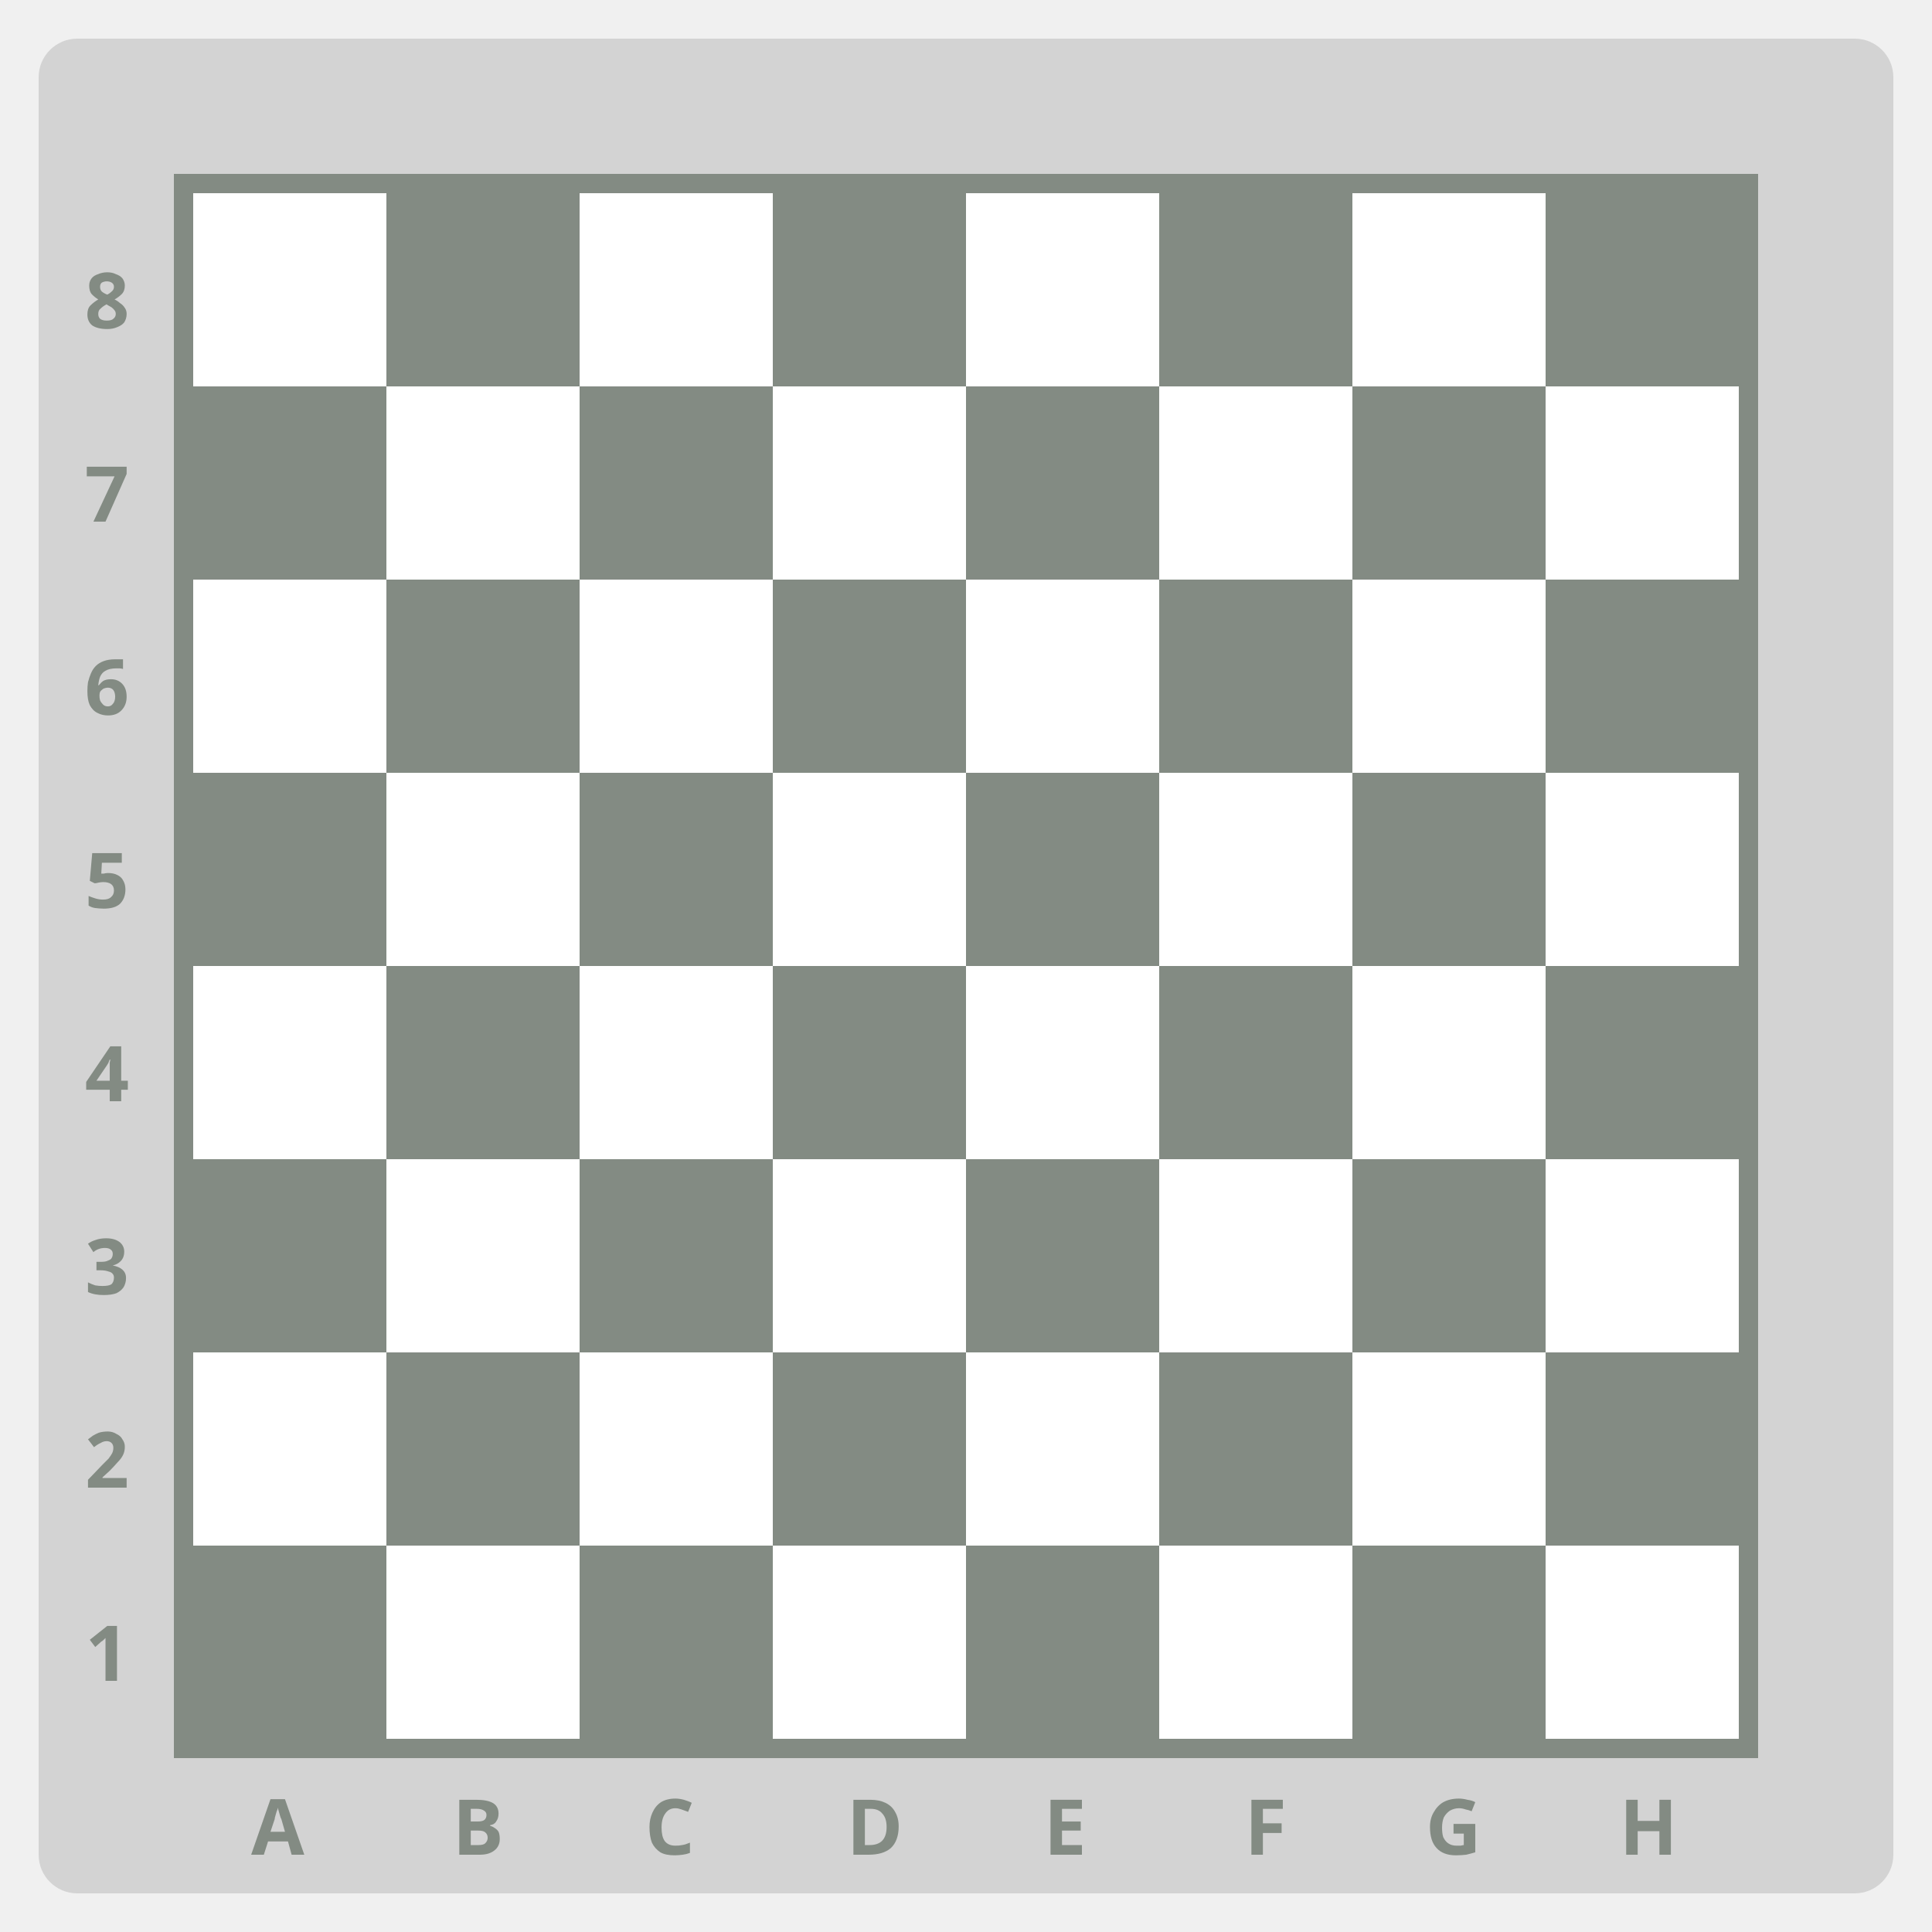
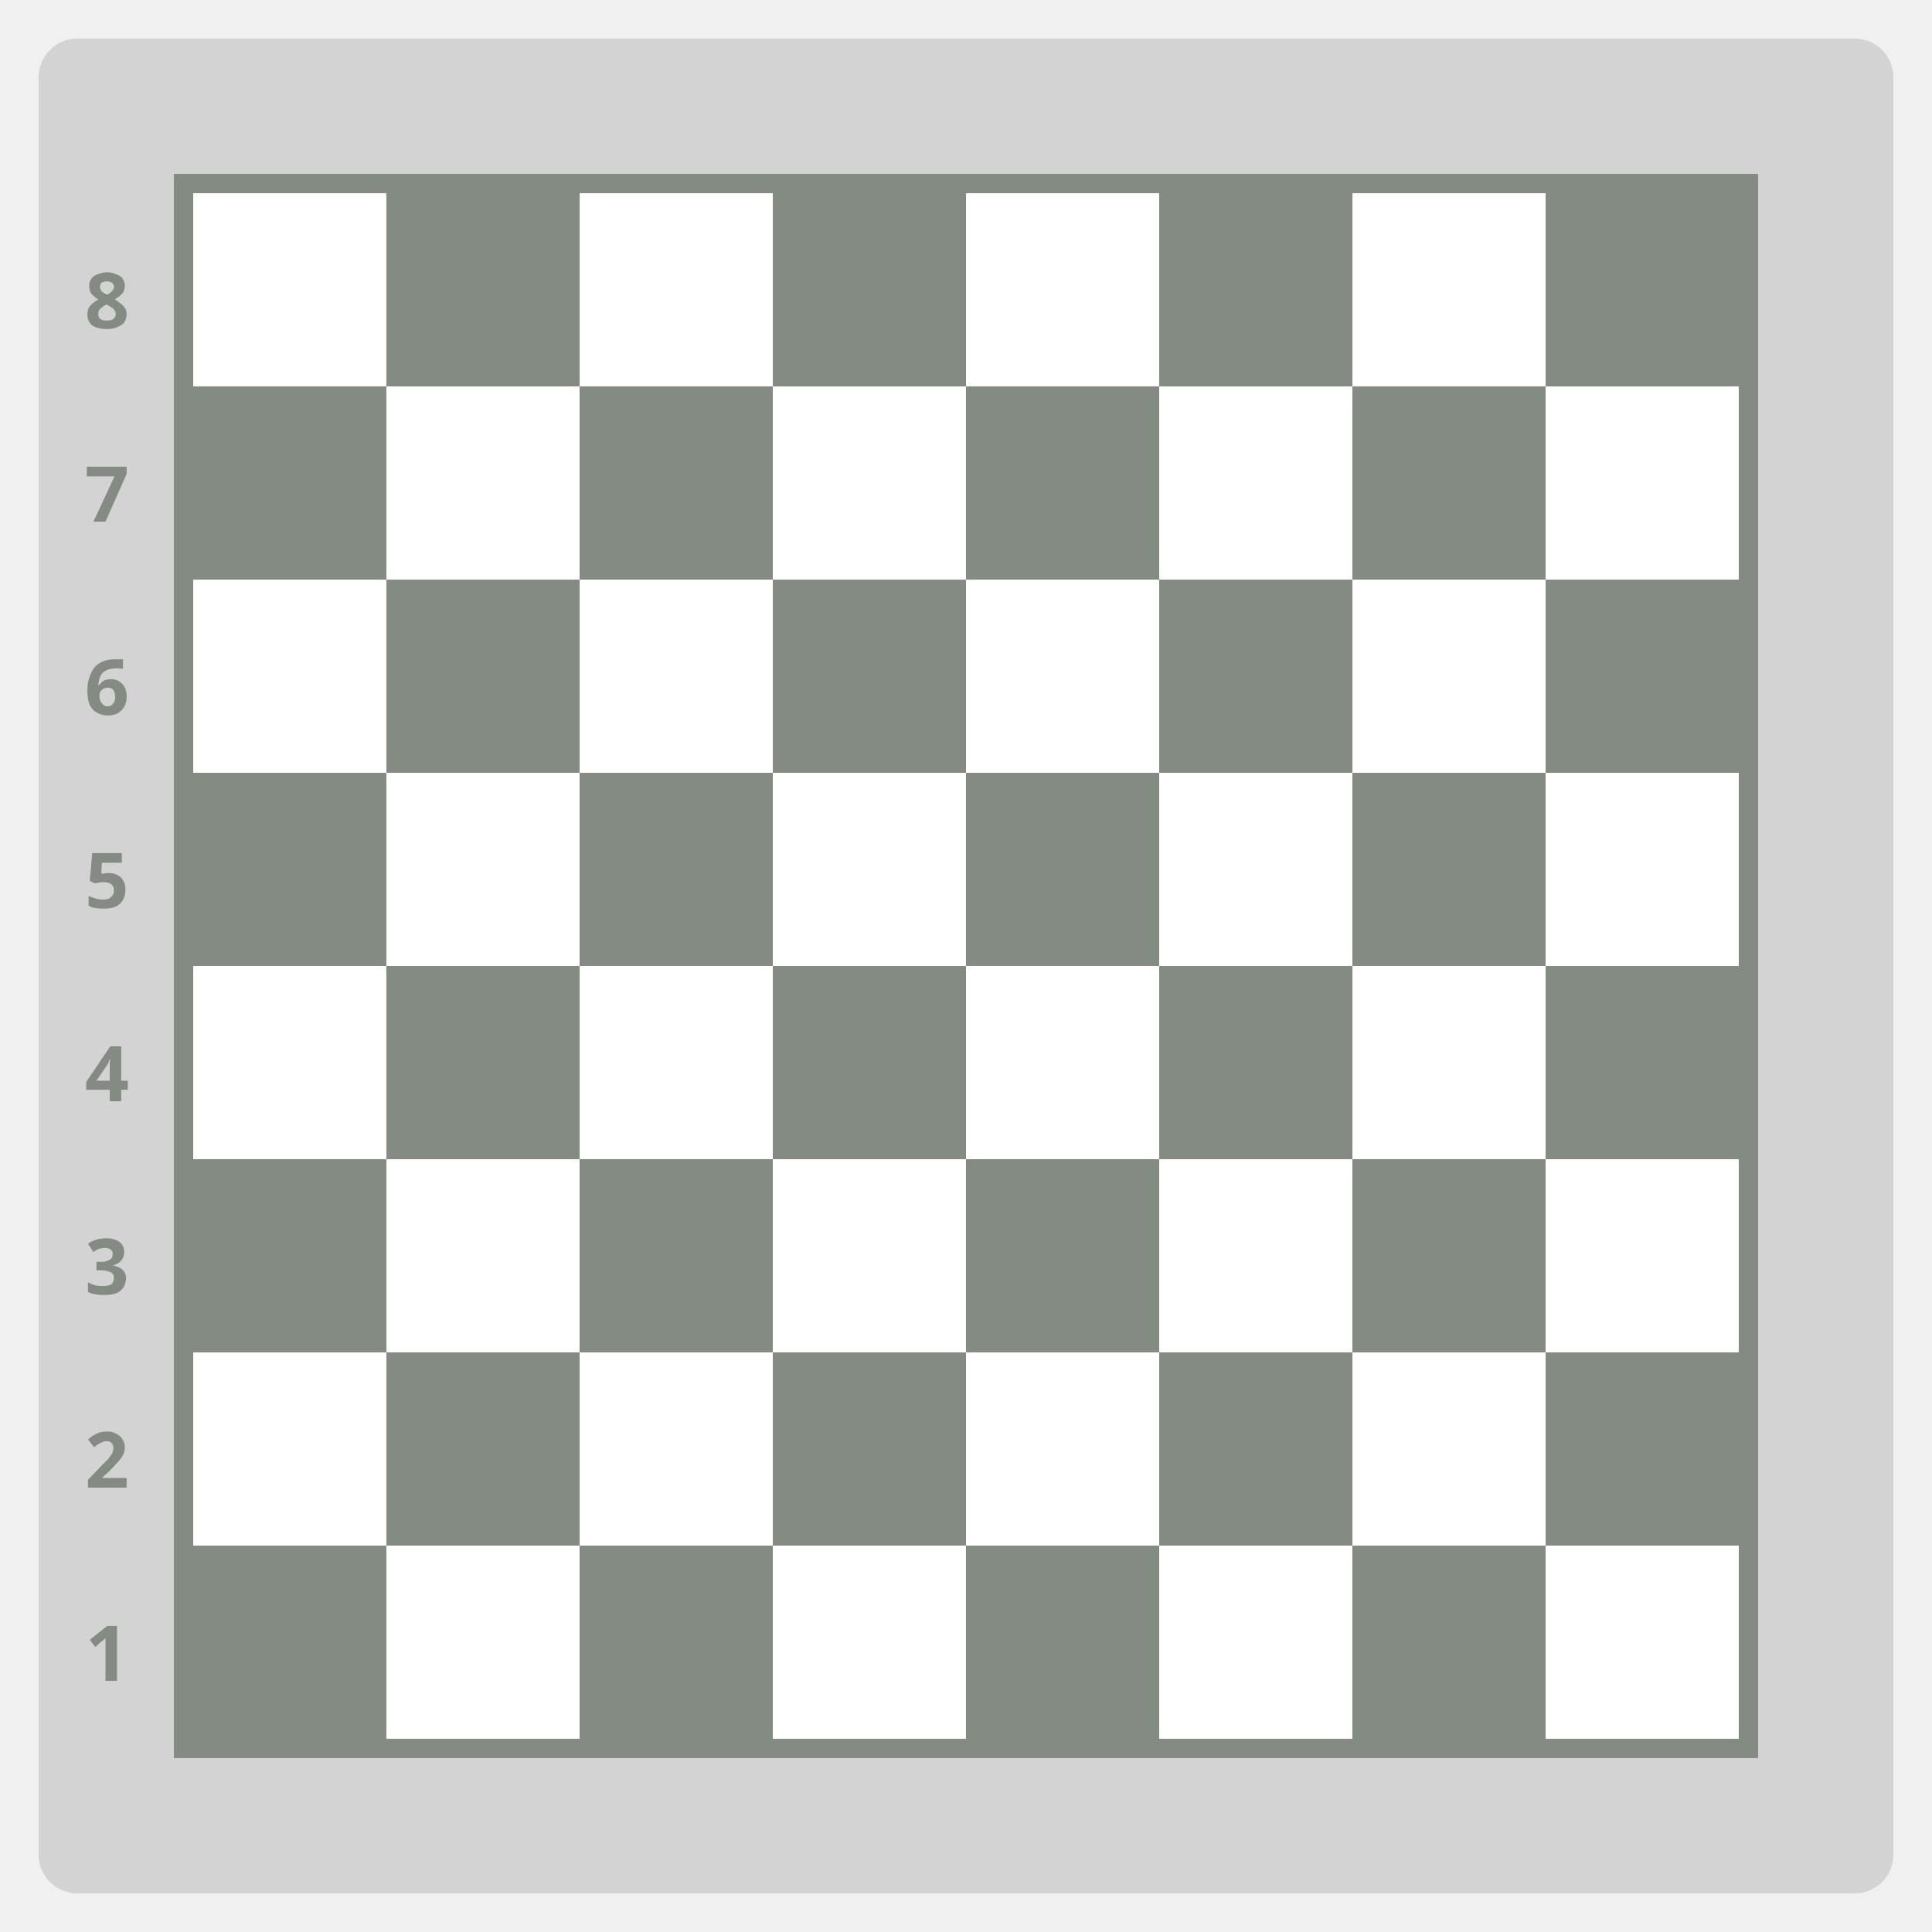
<svg xmlns="http://www.w3.org/2000/svg" xmlns:xlink="http://www.w3.org/1999/xlink" preserveAspectRatio="xMidYMid meet" width="100%" height="100%" viewBox="0 0 50 50">
  <defs>
    <style>
			.schachText {fill:#838B83; font-size:2px; font-weight:bold; line-height:125%; font-family:sans-serif;}
			.dunkleFeld {fill:#838B83; stroke:none;}
			.helleFeld	{fill:white; stroke:none;}
			.hgFeld			{fill:LightGray; stroke:none;}
	</style>
    <rect id="zelleDunkel" y="5" x="5" height="5" width="5" class="dunkleFeld" />
    <rect id="zelleHell" y="5" x="5" height="5" width="5" class="helleFeld" />
    <g id="linieBlack">
      <use xlink:href="#zelleDunkel" transform="translate(0, 35)" id="a1" />
      <use xlink:href="#zelleHell" transform="translate(5, 35)" id="b1" />
      <use xlink:href="#zelleDunkel" transform="translate(10, 35)" id="c1" />
      <use xlink:href="#zelleHell" transform="translate(15, 35)" id="d1" />
      <use xlink:href="#zelleDunkel" transform="translate(20, 35)" id="e1" />
      <use xlink:href="#zelleHell" transform="translate(25, 35)" id="f1" />
      <use xlink:href="#zelleDunkel" transform="translate(30, 35)" id="g1" />
      <use xlink:href="#zelleHell" transform="translate(35, 35)" id="h1" />
    </g>
    <g id="linieWhite">
      <use xlink:href="#zelleHell" transform="translate(0, 30)" id="a2" />
      <use xlink:href="#zelleDunkel" transform="translate(5, 30)" id="b2" />
      <use xlink:href="#zelleHell" transform="translate(10, 30)" id="c2" />
      <use xlink:href="#zelleDunkel" transform="translate(15, 30)" id="d2" />
      <use xlink:href="#zelleHell" transform="translate(20, 30)" id="e2" />
      <use xlink:href="#zelleDunkel" transform="translate(25, 30)" id="f2" />
      <use xlink:href="#zelleHell" transform="translate(30, 30)" id="g2" />
      <use xlink:href="#zelleDunkel" transform="translate(35, 30)" id="h2" />
    </g>
  </defs>
  <g>
    <rect id="hg" x="1" y="1" rx="1" ry="1" width="48" height="48" class="hgFeld" />
    <rect id="hg-1" x="4.5" y="4.5" width="41" height="41" class="dunkleFeld" />
  </g>
  <use xlink:href="#linieBlack" transform="translate(0, 0)" id="L1" />
  <use xlink:href="#linieWhite" transform="translate(0, 0)" id="L2" />
  <use xlink:href="#linieBlack" transform="translate(0, -10)" id="L3" />
  <use xlink:href="#linieWhite" transform="translate(0, -10)" id="L4" />
  <use xlink:href="#linieBlack" transform="translate(0, -20)" id="L5" />
  <use xlink:href="#linieWhite" transform="translate(0, -20)" id="L6" />
  <use xlink:href="#linieBlack" transform="translate(0, -30)" id="L7" />
  <use xlink:href="#linieWhite" transform="translate(0, -30)" id="L8" />
  <g>
-     <text x="6.5" y="48" class="schachText">A</text>
-     <text x="11.7" y="48" class="schachText">B</text>
-     <text x="16.7" y="48" class="schachText">C</text>
-     <text x="21.9" y="48" class="schachText">D</text>
-     <text x="27.0" y="48" class="schachText">E</text>
-     <text x="32.2" y="48" class="schachText">F</text>
-     <text x="36.9" y="48" class="schachText">G</text>
-     <text x="41.9" y="48" class="schachText">H</text>
-   </g>
-   <g>
    <text x="2.2" y="43.5" class="schachText">1</text>
    <text x="2.2" y="38.5" class="schachText">2</text>
    <text x="2.2" y="33.5" class="schachText">3</text>
    <text x="2.2" y="28.5" class="schachText">4</text>
    <text x="2.2" y="23.5" class="schachText">5</text>
    <text x="2.2" y="18.5" class="schachText">6</text>
    <text x="2.2" y="13.5" class="schachText">7</text>
    <text x="2.2" y="8.5" class="schachText">8</text>
  </g>
</svg>
